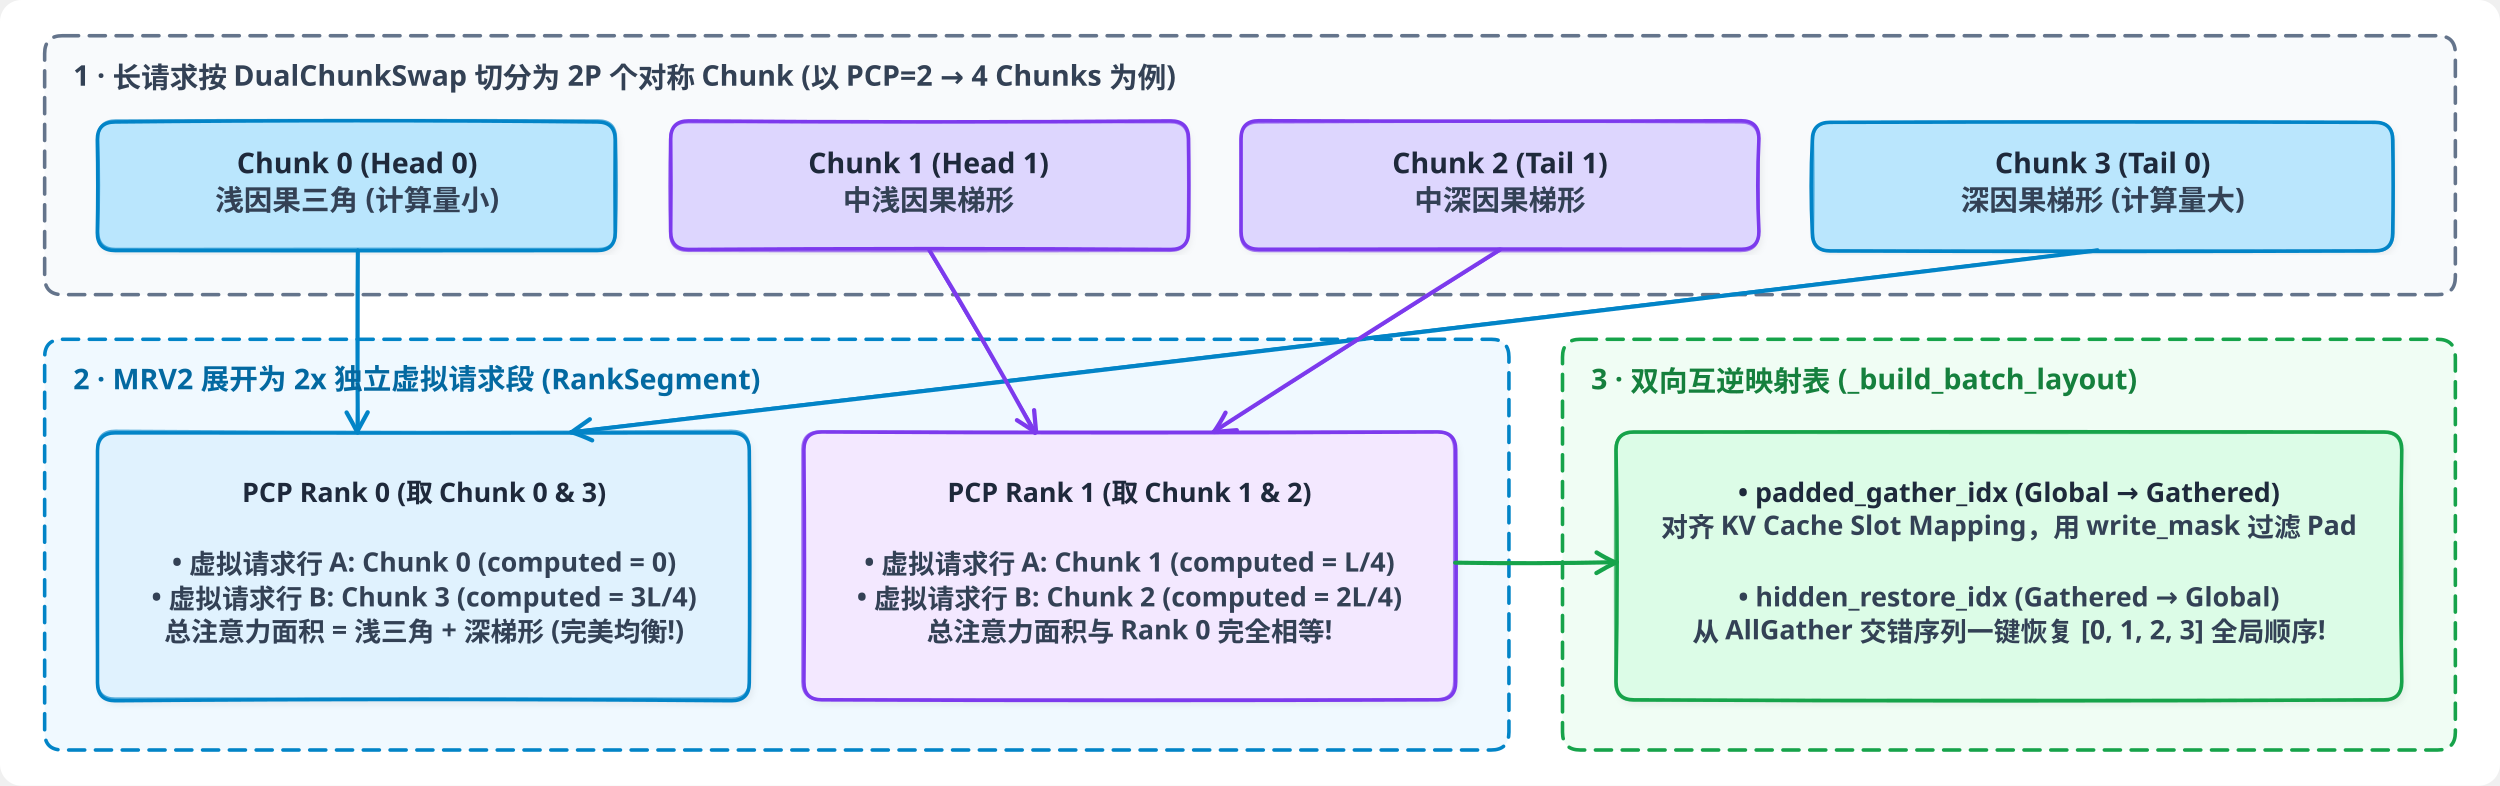
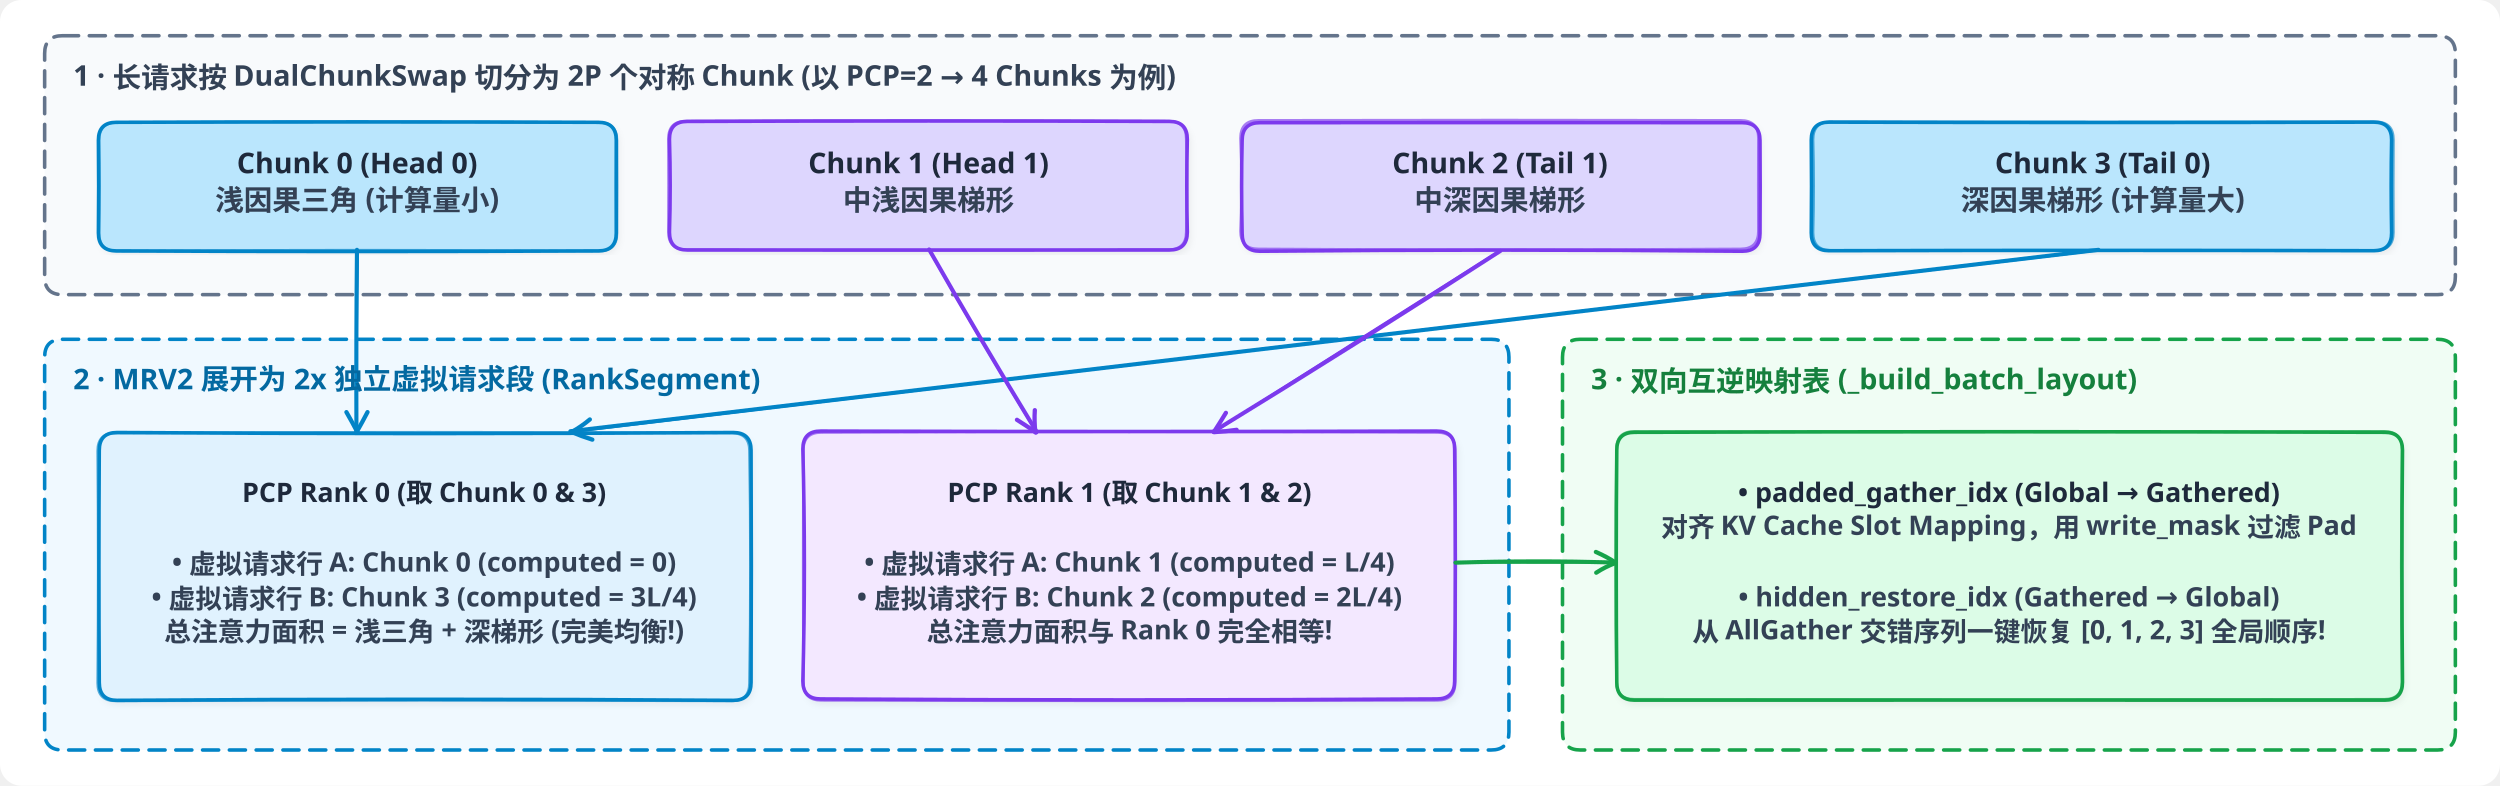
<svg xmlns="http://www.w3.org/2000/svg" viewBox="0 0 1400 440" width="1400" height="440" font-family="'Comic Sans MS', 'Segoe Print', 'Bradley Hand', 'Chalkboard SE', 'Microsoft YaHei', sans-serif">
  <defs>
    <filter id="paper-shadow" x="-2%" y="-2%" width="104%" height="106%">
      <feDropShadow dx="1.5" dy="2.5" stdDeviation="2" flood-color="#0f172a" flood-opacity="0.07" />
    </filter>
  </defs>
  <rect x="0" y="0" width="1400" height="440" fill="#ffffff" rx="12" />
  <path d="M 35.0 20 L 1365.0 20 Q 1375 20 1375 30.0 L 1375 155.0 Q 1375 165 1365.0 165 L 35.0 165 Q 25 165 25 155.0 L 25 30.0 Q 25 20 35.0 20 Z" fill="#f8fafc" stroke="none" />
  <path d="M 35.0 20 L 1365.0 20 Q 1375 20 1375 30.0 L 1375 155.0 Q 1375 165 1365.0 165 L 35.0 165 Q 25 165 25 155.0 L 25 30.0 Q 25 20 35.0 20 Z" fill="none" stroke="#64748b" stroke-width="2" stroke-linecap="round" stroke-linejoin="round" opacity="1" stroke-dasharray="9 6" />
  <path d="M 65.0 68 L 335.0 68 Q 345 68 345 78.0 L 345 130.0 Q 345 140 335.0 140 L 65.0 140 Q 55 140 55 130.0 L 55 78.0 Q 55 68 65.0 68 Z" fill="#bae6fd" stroke="none" filter="url(#paper-shadow)" />
-   <path d="M 64.5 68.3 Q 200.0 66.9 334.5 68.3 Q 344.5 68.3 344.5 78.3 Q 344.3 104.0 344.5 130.3 Q 344.5 140.3 334.5 140.3 Q 200.0 140.5 64.5 140.3 Q 54.5 140.3 54.5 130.3 Q 55.0 104.0 54.5 78.3 Q 54.5 68.3 64.5 68.3" fill="none" stroke="#0284c7" stroke-width="2" stroke-linecap="round" stroke-linejoin="round" opacity="1" />
-   <path d="M 64.9 67.5 Q 200.0 67.1 334.9 67.5 Q 344.9 67.5 344.9 77.5 Q 345.8 104.0 344.9 129.5 Q 344.9 139.5 334.9 139.5 Q 200.0 139.3 64.9 139.5 Q 54.9 139.5 54.9 129.5 Q 55.8 104.0 54.9 77.5 Q 54.9 67.5 64.9 67.5" fill="none" stroke="#0284c7" stroke-width="1.5" stroke-linecap="round" stroke-linejoin="round" opacity="0.65" />
+   <path d="M 65.1 68.5 Q 200.0 68.0 335.1 68.5 Q 345.1 68.5 345.1 78.5 Q 345.0 104.0 345.1 130.5 Q 345.1 140.5 335.1 140.5 Q 200.0 141.2 65.1 140.5 Q 55.1 140.5 55.1 130.5 Q 55.4 104.0 55.1 78.5 Q 55.1 68.5 65.1 68.5" fill="none" stroke="#0284c7" stroke-width="2" stroke-linecap="round" stroke-linejoin="round" opacity="1" />
+   <path d="M 65.5 68.6 Q 200.0 68.0 335.5 68.6 Q 345.5 68.6 345.5 78.6 Q 345.7 104.0 345.5 130.6 Q 345.5 140.6 335.5 140.6 Q 200.0 139.6 65.5 140.6 Q 55.5 140.6 55.5 130.6 Q 56.0 104.0 55.5 78.6 Q 55.5 68.6 65.5 68.6" fill="none" stroke="#0284c7" stroke-width="1.5" stroke-linecap="round" stroke-linejoin="round" opacity="0.65" />
  <path d="M 385.0 68 L 655.0 68 Q 665 68 665 78.0 L 665 130.0 Q 665 140 655.0 140 L 385.0 140 Q 375 140 375 130.0 L 375 78.0 Q 375 68 385.0 68 Z" fill="#ddd6fe" stroke="none" filter="url(#paper-shadow)" />
-   <path d="M 385.6 67.7 Q 520.0 68.8 655.6 67.7 Q 665.6 67.7 665.6 77.7 Q 666.0 104.0 665.6 129.7 Q 665.6 139.7 655.6 139.7 Q 520.0 138.8 385.6 139.7 Q 375.6 139.7 375.6 129.7 Q 375.9 104.0 375.6 77.7 Q 375.6 67.7 385.6 67.7" fill="none" stroke="#7c3aed" stroke-width="2" stroke-linecap="round" stroke-linejoin="round" opacity="1" />
-   <path d="M 385.3 68.4 Q 520.0 68.1 655.3 68.4 Q 665.3 68.4 665.3 78.4 Q 665.6 104.0 665.3 130.4 Q 665.3 140.4 655.3 140.4 Q 520.0 140.8 385.3 140.4 Q 375.3 140.4 375.3 130.4 Q 374.5 104.0 375.3 78.4 Q 375.3 68.4 385.3 68.4" fill="none" stroke="#7c3aed" stroke-width="1.5" stroke-linecap="round" stroke-linejoin="round" opacity="0.65" />
+   <path d="M 384.9 68.0 Q 520.0 67.5 654.9 68.0 Q 664.9 68.0 664.9 78.0 Q 664.3 104.0 664.9 130.0 Q 664.9 140.0 654.9 140.0 Q 520.0 140.1 384.9 140.0 Q 374.9 140.0 374.9 130.0 Q 375.7 104.0 374.9 78.0 Q 374.9 68.0 384.9 68.0" fill="none" stroke="#7c3aed" stroke-width="2" stroke-linecap="round" stroke-linejoin="round" opacity="1" />
+   <path d="M 384.3 67.8 Q 520.0 67.2 654.3 67.8 Q 664.3 67.8 664.3 77.8 Q 665.1 104.0 664.3 129.8 Q 664.3 139.8 654.3 139.8 Q 520.0 140.2 384.3 139.8 Q 374.3 139.8 374.3 129.8 Q 374.5 104.0 374.3 77.8 Q 374.3 67.8 384.3 67.8" fill="none" stroke="#7c3aed" stroke-width="1.5" stroke-linecap="round" stroke-linejoin="round" opacity="0.65" />
  <path d="M 705.0 68 L 975.0 68 Q 985 68 985 78.0 L 985 130.0 Q 985 140 975.0 140 L 705.0 140 Q 695 140 695 130.0 L 695 78.0 Q 695 68 705.0 68 Z" fill="#ddd6fe" stroke="none" filter="url(#paper-shadow)" />
-   <path d="M 705.0 67.6 Q 840.0 68.1 975.0 67.6 Q 985.0 67.6 985.0 77.6 Q 983.7 104.0 985.0 129.6 Q 985.0 139.6 975.0 139.6 Q 840.0 139.3 705.0 139.6 Q 695.0 139.6 695.0 129.6 Q 694.9 104.0 695.0 77.6 Q 695.0 67.6 705.0 67.6" fill="none" stroke="#7c3aed" stroke-width="2" stroke-linecap="round" stroke-linejoin="round" opacity="1" />
-   <path d="M 704.8 68.5 Q 840.0 67.7 974.8 68.5 Q 984.8 68.5 984.8 78.5 Q 984.7 104.0 984.8 130.5 Q 984.8 140.5 974.8 140.5 Q 840.0 140.7 704.8 140.5 Q 694.8 140.5 694.8 130.5 Q 695.3 104.0 694.8 78.5 Q 694.8 68.5 704.8 68.5" fill="none" stroke="#7c3aed" stroke-width="1.5" stroke-linecap="round" stroke-linejoin="round" opacity="0.65" />
+   <path d="M 705.6 68.7 Q 840.0 68.6 975.6 68.7 Q 985.6 68.7 985.6 78.7 Q 985.8 104.0 985.6 130.7 Q 985.6 140.7 975.6 140.7 Q 840.0 139.4 705.6 140.7 Q 695.6 140.7 695.6 130.7 Q 695.0 104.0 695.6 78.7 Q 695.6 68.7 705.6 68.7" fill="none" stroke="#7c3aed" stroke-width="2" stroke-linecap="round" stroke-linejoin="round" opacity="1" />
+   <path d="M 704.7 67.4 Q 840.0 67.1 974.7 67.4 Q 984.7 67.4 984.7 77.4 Q 984.6 104.0 984.7 129.4 Q 984.7 139.4 974.7 139.4 Q 840.0 140.3 704.7 139.4 Q 694.7 139.4 694.7 129.4 Q 695.8 104.0 694.7 77.4 Q 694.7 67.4 704.7 67.4" fill="none" stroke="#7c3aed" stroke-width="1.5" stroke-linecap="round" stroke-linejoin="round" opacity="0.65" />
  <path d="M 1025.0 68 L 1330.0 68 Q 1340 68 1340 78.0 L 1340 130.0 Q 1340 140 1330.0 140 L 1025.0 140 Q 1015 140 1015 130.0 L 1015 78.0 Q 1015 68 1025.0 68 Z" fill="#bae6fd" stroke="none" filter="url(#paper-shadow)" />
-   <path d="M 1024.9 68.5 Q 1177.5 68.1 1329.9 68.5 Q 1339.9 68.5 1339.9 78.5 Q 1340.4 104.0 1339.9 130.5 Q 1339.9 140.5 1329.9 140.5 Q 1177.5 141.1 1024.9 140.5 Q 1014.9 140.5 1014.9 130.5 Q 1013.6 104.0 1014.9 78.5 Q 1014.9 68.5 1024.9 68.5" fill="none" stroke="#0284c7" stroke-width="2" stroke-linecap="round" stroke-linejoin="round" opacity="1" />
-   <path d="M 1025.2 68.6 Q 1177.5 67.5 1330.2 68.6 Q 1340.2 68.6 1340.2 78.6 Q 1340.5 104.0 1340.2 130.6 Q 1340.2 140.6 1330.2 140.6 Q 1177.5 140.1 1025.2 140.6 Q 1015.2 140.6 1015.2 130.6 Q 1015.6 104.0 1015.2 78.6 Q 1015.2 68.6 1025.2 68.6" fill="none" stroke="#0284c7" stroke-width="1.5" stroke-linecap="round" stroke-linejoin="round" opacity="0.65" />
+   <path d="M 1024.3 68.4 Q 1177.5 68.8 1329.3 68.4 Q 1339.3 68.4 1339.3 78.4 Q 1338.8 104.0 1339.3 130.4 Q 1339.3 140.4 1329.3 140.4 Q 1177.5 140.0 1024.3 140.4 Q 1014.3 140.4 1014.3 130.4 Q 1014.6 104.0 1014.3 78.4 Q 1014.3 68.4 1024.3 68.4" fill="none" stroke="#0284c7" stroke-width="2" stroke-linecap="round" stroke-linejoin="round" opacity="1" />
+   <path d="M 1025.3 68.2 Q 1177.5 68.5 1330.3 68.2 Q 1340.3 68.2 1340.3 78.2 Q 1340.1 104.0 1340.3 130.2 Q 1340.3 140.2 1330.3 140.2 Q 1177.5 140.6 1025.3 140.2 Q 1015.3 140.2 1015.3 130.2 Q 1016.0 104.0 1015.3 78.2 Q 1015.3 68.2 1025.3 68.2" fill="none" stroke="#0284c7" stroke-width="1.5" stroke-linecap="round" stroke-linejoin="round" opacity="0.65" />
  <path d="M 35.0 190 L 835.0 190 Q 845 190 845 200.0 L 845 410.0 Q 845 420 835.0 420 L 35.0 420 Q 25 420 25 410.0 L 25 200.0 Q 25 190 35.0 190 Z" fill="#f0f9ff" stroke="none" />
  <path d="M 35.0 190 L 835.0 190 Q 845 190 845 200.0 L 845 410.0 Q 845 420 835.0 420 L 35.0 420 Q 25 420 25 410.0 L 25 200.0 Q 25 190 35.0 190 Z" fill="none" stroke="#0284c7" stroke-width="2" stroke-linecap="round" stroke-linejoin="round" opacity="1" stroke-dasharray="9 6" />
  <path d="M 65.0 242 L 410.0 242 Q 420 242 420 252.0 L 420 382.0 Q 420 392 410.0 392 L 65.0 392 Q 55 392 55 382.0 L 55 252.0 Q 55 242 65.0 242 Z" fill="#e0f2fe" stroke="none" filter="url(#paper-shadow)" />
-   <path d="M 64.6 242.4 Q 237.5 242.6 409.6 242.4 Q 419.6 242.4 419.6 252.4 Q 420.2 317.0 419.6 382.4 Q 419.6 392.4 409.6 392.4 Q 237.5 391.0 64.6 392.4 Q 54.6 392.4 54.6 382.4 Q 54.5 317.0 54.6 252.4 Q 54.6 242.4 64.6 242.4" fill="none" stroke="#0284c7" stroke-width="2" stroke-linecap="round" stroke-linejoin="round" opacity="1" />
-   <path d="M 64.6 241.3 Q 237.5 242.6 409.6 241.3 Q 419.6 241.3 419.6 251.3 Q 419.3 317.0 419.6 381.3 Q 419.6 391.3 409.6 391.3 Q 237.5 391.1 64.6 391.3 Q 54.6 391.3 54.6 381.3 Q 54.1 317.0 54.6 251.3 Q 54.6 241.3 64.6 241.3" fill="none" stroke="#0284c7" stroke-width="1.5" stroke-linecap="round" stroke-linejoin="round" opacity="0.65" />
+   <path d="M 65.6 242.2 Q 237.5 243.4 410.6 242.2 Q 420.6 242.2 420.6 252.2 Q 420.9 317.0 420.6 382.2 Q 420.6 392.2 410.6 392.2 Q 237.5 391.0 65.6 392.2 Q 55.6 392.2 55.6 382.2 Q 55.2 317.0 55.6 252.2 Q 55.6 242.2 65.6 242.2" fill="none" stroke="#0284c7" stroke-width="2" stroke-linecap="round" stroke-linejoin="round" opacity="1" />
+   <path d="M 64.7 242.5 Q 237.5 241.6 409.7 242.5 Q 419.7 242.5 419.7 252.5 Q 420.8 317.0 419.7 382.5 Q 419.7 392.5 409.7 392.5 Q 237.5 391.9 64.7 392.5 Q 54.7 392.5 54.7 382.5 Q 55.3 317.0 54.7 252.5 Q 54.7 242.5 64.7 242.5" fill="none" stroke="#0284c7" stroke-width="1.5" stroke-linecap="round" stroke-linejoin="round" opacity="0.65" />
  <path d="M 460.0 242 L 805.0 242 Q 815 242 815 252.0 L 815 382.0 Q 815 392 805.0 392 L 460.0 392 Q 450 392 450 382.0 L 450 252.0 Q 450 242 460.0 242 Z" fill="#f3e8ff" stroke="none" filter="url(#paper-shadow)" />
-   <path d="M 460.2 241.9 Q 632.5 242.8 805.2 241.9 Q 815.2 241.9 815.2 251.9 Q 815.7 317.0 815.2 381.9 Q 815.2 391.9 805.2 391.9 Q 632.5 392.6 460.2 391.9 Q 450.2 391.9 450.2 381.9 Q 450.8 317.0 450.2 251.9 Q 450.2 241.9 460.2 241.9" fill="none" stroke="#7c3aed" stroke-width="2" stroke-linecap="round" stroke-linejoin="round" opacity="1" />
-   <path d="M 459.4 241.7 Q 632.5 241.8 804.4 241.7 Q 814.4 241.7 814.4 251.7 Q 814.4 317.0 814.4 381.7 Q 814.4 391.7 804.4 391.7 Q 632.5 391.7 459.4 391.7 Q 449.4 391.7 449.4 381.7 Q 449.5 317.0 449.4 251.7 Q 449.4 241.7 459.4 241.7" fill="none" stroke="#7c3aed" stroke-width="1.5" stroke-linecap="round" stroke-linejoin="round" opacity="0.65" />
+   <path d="M 459.6 241.4 Q 632.5 241.9 804.6 241.4 Q 814.6 241.4 814.6 251.4 Q 815.3 317.0 814.6 381.4 Q 814.6 391.4 804.6 391.4 Q 632.5 392.5 459.6 391.4 Q 449.6 391.4 449.6 381.4 Q 451.3 317.0 449.6 251.4 Q 449.6 241.4 459.6 241.4" fill="none" stroke="#7c3aed" stroke-width="2" stroke-linecap="round" stroke-linejoin="round" opacity="1" />
+   <path d="M 459.9 242.2 Q 632.5 241.4 804.9 242.2 Q 814.9 242.2 814.9 252.2 Q 815.6 317.0 814.9 382.2 Q 814.9 392.2 804.9 392.2 Q 632.5 392.7 459.9 392.2 Q 449.9 392.2 449.9 382.2 Q 449.7 317.0 449.9 252.2 Q 449.9 242.2 459.9 242.2" fill="none" stroke="#7c3aed" stroke-width="1.5" stroke-linecap="round" stroke-linejoin="round" opacity="0.65" />
  <path d="M 885.0 190 L 1365.0 190 Q 1375 190 1375 200.0 L 1375 410.0 Q 1375 420 1365.0 420 L 885.0 420 Q 875 420 875 410.0 L 875 200.0 Q 875 190 885.0 190 Z" fill="#f0fdf4" stroke="none" />
  <path d="M 885.0 190 L 1365.0 190 Q 1375 190 1375 200.0 L 1375 410.0 Q 1375 420 1365.0 420 L 885.0 420 Q 875 420 875 410.0 L 875 200.0 Q 875 190 885.0 190 Z" fill="none" stroke="#16a34a" stroke-width="2" stroke-linecap="round" stroke-linejoin="round" opacity="1" stroke-dasharray="9 6" />
  <path d="M 915.0 242 L 1335.0 242 Q 1345 242 1345 252.0 L 1345 382.0 Q 1345 392 1335.0 392 L 915.0 392 Q 905 392 905 382.0 L 905 252.0 Q 905 242 915.0 242 Z" fill="#dcfce7" stroke="none" filter="url(#paper-shadow)" />
-   <path d="M 915.0 241.9 Q 1125.0 241.6 1335.0 241.9 Q 1345.0 241.9 1345.0 251.9 Q 1343.8 317.0 1345.0 381.9 Q 1345.0 391.9 1335.0 391.9 Q 1125.0 393.1 915.0 391.9 Q 905.0 391.9 905.0 381.9 Q 906.2 317.0 905.0 251.9 Q 905.0 241.9 915.0 241.9" fill="none" stroke="#16a34a" stroke-width="2" stroke-linecap="round" stroke-linejoin="round" opacity="1" />
-   <path d="M 914.7 242.2 Q 1125.0 242.6 1334.7 242.2 Q 1344.7 242.2 1344.7 252.2 Q 1345.8 317.0 1344.7 382.2 Q 1344.7 392.2 1334.7 392.2 Q 1125.0 391.6 914.7 392.2 Q 904.7 392.2 904.7 382.2 Q 904.3 317.0 904.7 252.2 Q 904.7 242.2 914.7 242.2" fill="none" stroke="#16a34a" stroke-width="1.5" stroke-linecap="round" stroke-linejoin="round" opacity="0.65" />
-   <path d="M 200.4 140.3 Q 200.0 190.1 200.4 242.1" fill="none" stroke="#0284c7" stroke-width="2.3" stroke-linecap="round" />
-   <path d="M 200.3 139.9 Q 200.9 191.0 199.8 242.0" fill="none" stroke="#0284c7" stroke-width="1.4" stroke-linecap="round" />
-   <path d="M 199.9 241.9 Q 202.9 236.5 205.9 230.9" fill="none" stroke="#0284c7" stroke-width="2.4" stroke-linecap="round" />
-   <path d="M 200.2 242.2 Q 197.4 236.8 194.1 231.0" fill="none" stroke="#0284c7" stroke-width="2.4" stroke-linecap="round" />
-   <path d="M 1174.6 140.2 Q 748.7 192.2 319.7 242.1" fill="none" stroke="#0284c7" stroke-width="2.3" stroke-linecap="round" />
-   <path d="M 1174.8 139.9 Q 747.2 191.6 319.9 241.7" fill="none" stroke="#0284c7" stroke-width="1.4" stroke-linecap="round" />
-   <path d="M 319.9 242.0 Q 325.4 243.7 331.6 246.6" fill="none" stroke="#0284c7" stroke-width="2.4" stroke-linecap="round" />
-   <path d="M 320.1 242.0 Q 325.2 238.4 330.3 234.8" fill="none" stroke="#0284c7" stroke-width="2.4" stroke-linecap="round" />
-   <path d="M 520.5 140.2 Q 550.8 190.1 579.6 242.5" fill="none" stroke="#7c3aed" stroke-width="2.3" stroke-linecap="round" />
-   <path d="M 520.1 140.1 Q 549.9 190.5 580.0 241.8" fill="none" stroke="#7c3aed" stroke-width="1.4" stroke-linecap="round" />
-   <path d="M 580.2 241.9 Q 579.7 235.8 579.1 229.7" fill="none" stroke="#7c3aed" stroke-width="2.4" stroke-linecap="round" />
-   <path d="M 579.9 242.0 Q 575.0 238.8 569.5 235.3" fill="none" stroke="#7c3aed" stroke-width="2.4" stroke-linecap="round" />
-   <path d="M 840.0 139.8 Q 759.4 190.4 679.6 241.8" fill="none" stroke="#7c3aed" stroke-width="2.3" stroke-linecap="round" />
-   <path d="M 839.8 140.3 Q 760.0 190.4 680.1 241.7" fill="none" stroke="#7c3aed" stroke-width="1.4" stroke-linecap="round" />
-   <path d="M 680.1 241.9 Q 686.8 241.3 692.6 240.9" fill="none" stroke="#7c3aed" stroke-width="2.4" stroke-linecap="round" />
-   <path d="M 679.8 241.9 Q 683.6 236.3 686.3 231.1" fill="none" stroke="#7c3aed" stroke-width="2.4" stroke-linecap="round" />
-   <path d="M 814.9 315.1 Q 859.4 315.8 905.5 314.8" fill="none" stroke="#16a34a" stroke-width="2.3" stroke-linecap="round" />
-   <path d="M 815.1 315.1 Q 860.3 315.8 905.0 315.1" fill="none" stroke="#16a34a" stroke-width="1.4" stroke-linecap="round" />
-   <path d="M 904.9 315.1 Q 899.0 312.5 894.1 309.4" fill="none" stroke="#16a34a" stroke-width="2.4" stroke-linecap="round" />
-   <path d="M 905.1 314.9 Q 900.0 317.3 894.0 320.9" fill="none" stroke="#16a34a" stroke-width="2.4" stroke-linecap="round" />
+   <path d="M 915.4 242.1 Q 1125.0 241.4 1335.4 242.1 Q 1345.4 242.1 1345.4 252.1 Q 1344.8 317.0 1345.4 382.1 Q 1345.4 392.1 1335.4 392.1 Q 1125.0 392.0 915.4 392.1 Q 905.4 392.1 905.4 382.1 Q 904.8 317.0 905.4 252.1 Q 905.4 242.1 915.4 242.1" fill="none" stroke="#16a34a" stroke-width="2" stroke-linecap="round" stroke-linejoin="round" opacity="1" />
+   <path d="M 915.2 241.6 Q 1125.0 242.2 1335.2 241.6 Q 1345.2 241.6 1345.2 251.6 Q 1344.2 317.0 1345.2 381.6 Q 1345.2 391.6 1335.2 391.6 Q 1125.0 391.9 915.2 391.6 Q 905.2 391.6 905.2 381.6 Q 904.5 317.0 905.2 251.6 Q 905.2 241.6 915.2 241.6" fill="none" stroke="#16a34a" stroke-width="1.5" stroke-linecap="round" stroke-linejoin="round" opacity="0.65" />
+   <path d="M 199.9 139.9 Q 199.4 190.3 199.6 241.6" fill="none" stroke="#0284c7" stroke-width="2.3" stroke-linecap="round" />
+   <path d="M 200.3 140.3 Q 199.4 191.5 199.7 241.9" fill="none" stroke="#0284c7" stroke-width="1.4" stroke-linecap="round" />
+   <path d="M 199.8 241.8 Q 203.0 236.2 205.8 230.8" fill="none" stroke="#0284c7" stroke-width="2.4" stroke-linecap="round" />
+   <path d="M 200.2 242.1 Q 197.5 236.9 194.0 230.8" fill="none" stroke="#0284c7" stroke-width="2.4" stroke-linecap="round" />
+   <path d="M 1175.1 139.9 Q 749.0 190.5 319.4 241.5" fill="none" stroke="#0284c7" stroke-width="2.3" stroke-linecap="round" />
+   <path d="M 1175.1 140.1 Q 747.2 190.3 319.7 241.9" fill="none" stroke="#0284c7" stroke-width="1.4" stroke-linecap="round" />
+   <path d="M 320.0 241.9 Q 325.6 244.3 331.7 246.2" fill="none" stroke="#0284c7" stroke-width="2.4" stroke-linecap="round" />
+   <path d="M 320.0 242.0 Q 325.8 238.7 330.3 234.9" fill="none" stroke="#0284c7" stroke-width="2.4" stroke-linecap="round" />
+   <path d="M 520.3 139.7 Q 549.4 190.8 580.5 241.8" fill="none" stroke="#7c3aed" stroke-width="2.3" stroke-linecap="round" />
+   <path d="M 520.3 140.0 Q 549.5 191.3 580.3 241.8" fill="none" stroke="#7c3aed" stroke-width="1.4" stroke-linecap="round" />
+   <path d="M 579.8 242.1 Q 579.1 235.7 579.5 229.7" fill="none" stroke="#7c3aed" stroke-width="2.4" stroke-linecap="round" />
+   <path d="M 580.2 242.2 Q 574.6 238.3 569.5 235.1" fill="none" stroke="#7c3aed" stroke-width="2.4" stroke-linecap="round" />
+   <path d="M 840.2 140.5 Q 760.0 192.4 679.5 241.7" fill="none" stroke="#7c3aed" stroke-width="2.3" stroke-linecap="round" />
+   <path d="M 840.2 140.3 Q 760.4 190.4 679.6 242.0" fill="none" stroke="#7c3aed" stroke-width="1.4" stroke-linecap="round" />
+   <path d="M 679.9 242.0 Q 686.6 241.6 692.5 240.7" fill="none" stroke="#7c3aed" stroke-width="2.4" stroke-linecap="round" />
+   <path d="M 679.8 241.9 Q 683.3 236.5 686.5 231.2" fill="none" stroke="#7c3aed" stroke-width="2.4" stroke-linecap="round" />
+   <path d="M 815.1 315.1 Q 859.5 313.7 904.4 315.0" fill="none" stroke="#16a34a" stroke-width="2.3" stroke-linecap="round" />
+   <path d="M 814.8 314.8 Q 859.2 315.2 905.1 314.9" fill="none" stroke="#16a34a" stroke-width="1.4" stroke-linecap="round" />
+   <path d="M 904.9 315.2 Q 900.1 311.9 893.7 309.1" fill="none" stroke="#16a34a" stroke-width="2.4" stroke-linecap="round" />
+   <path d="M 904.9 315.2 Q 899.1 317.3 893.9 320.7" fill="none" stroke="#16a34a" stroke-width="2.4" stroke-linecap="round" />
  <text x="41.0" y="48.0" font-size="16" font-weight="700" fill="#334155" text-anchor="start">1 · 长请求按 DualChunkSwap 切分为 2P 个对称 Chunk (以 PCP=2 → 4 Chunks 为例)</text>
  <text x="200.0" y="97.0" font-size="16" font-weight="700" fill="#1e293b" text-anchor="middle">Chunk 0 (Head 0)</text>
  <text x="200.0" y="117.8" font-size="16" font-weight="600" fill="#334155" text-anchor="middle">浅因果三角 (计算量小)</text>
  <text x="520.0" y="97.0" font-size="16" font-weight="700" fill="#1e293b" text-anchor="middle">Chunk 1 (Head 1)</text>
  <text x="520.0" y="117.8" font-size="16" font-weight="600" fill="#334155" text-anchor="middle">中浅因果梯形</text>
  <text x="840.0" y="97.0" font-size="16" font-weight="700" fill="#1e293b" text-anchor="middle">Chunk 2 (Tail 1)</text>
  <text x="840.0" y="117.8" font-size="16" font-weight="600" fill="#334155" text-anchor="middle">中深因果梯形</text>
  <text x="1177.5" y="97.0" font-size="16" font-weight="700" fill="#1e293b" text-anchor="middle">Chunk 3 (Tail 0)</text>
  <text x="1177.5" y="117.8" font-size="16" font-weight="600" fill="#334155" text-anchor="middle">深因果梯形 (计算量大)</text>
  <text x="41.0" y="218.0" font-size="16" font-weight="700" fill="#0369a1" text-anchor="start">2 · MRV2 展开为 2x 独立虚拟请求段 (RankSegment)</text>
  <text x="237.5" y="281.1" font-size="15" font-weight="700" fill="#1e293b" text-anchor="middle">PCP Rank 0 (取 Chunk 0 &amp; 3)</text>
  <text x="237.5" y="300.6" font-size="15" font-weight="600" fill="#334155" text-anchor="middle" />
  <text x="237.5" y="320.1" font-size="15" font-weight="600" fill="#334155" text-anchor="middle">• 虚拟请求行 A: Chunk 0 (computed = 0)</text>
  <text x="237.5" y="339.6" font-size="15" font-weight="600" fill="#334155" text-anchor="middle">• 虚拟请求行 B: Chunk 3 (computed = 3L/4)</text>
  <text x="237.5" y="359.1" font-size="15" font-weight="600" fill="#334155" text-anchor="middle">总注意力面积 = 浅三角 + 深梯形 (完美均衡!)</text>
  <text x="632.5" y="281.1" font-size="15" font-weight="700" fill="#1e293b" text-anchor="middle">PCP Rank 1 (取 Chunk 1 &amp; 2)</text>
  <text x="632.5" y="300.6" font-size="15" font-weight="600" fill="#334155" text-anchor="middle" />
  <text x="632.5" y="320.1" font-size="15" font-weight="600" fill="#334155" text-anchor="middle">• 虚拟请求行 A: Chunk 1 (computed = L/4)</text>
  <text x="632.5" y="339.6" font-size="15" font-weight="600" fill="#334155" text-anchor="middle">• 虚拟请求行 B: Chunk 2 (computed = 2L/4)</text>
  <text x="632.5" y="359.1" font-size="15" font-weight="600" fill="#334155" text-anchor="middle">总注意力面积与 Rank 0 完全相等!</text>
  <text x="891.0" y="218.0" font-size="16" font-weight="700" fill="#15803d" text-anchor="start">3 · 双向互逆映射表 (_build_batch_layout)</text>
  <text x="1125.0" y="281.1" font-size="15" font-weight="700" fill="#1e293b" text-anchor="middle">• padded_gather_idx (Global → Gathered)</text>
  <text x="1125.0" y="300.6" font-size="15" font-weight="600" fill="#334155" text-anchor="middle">  对齐 KV Cache Slot Mapping，用 write_mask 过滤 Pad</text>
  <text x="1125.0" y="320.1" font-size="15" font-weight="600" fill="#334155" text-anchor="middle" />
  <text x="1125.0" y="339.6" font-size="15" font-weight="600" fill="#334155" text-anchor="middle">• hidden_restore_idx (Gathered → Global)</text>
  <text x="1125.0" y="359.1" font-size="15" font-weight="600" fill="#334155" text-anchor="middle">  从 AllGather 交错序列一键恢复 [0, 1, 2, 3] 全局顺序!</text>
</svg>
